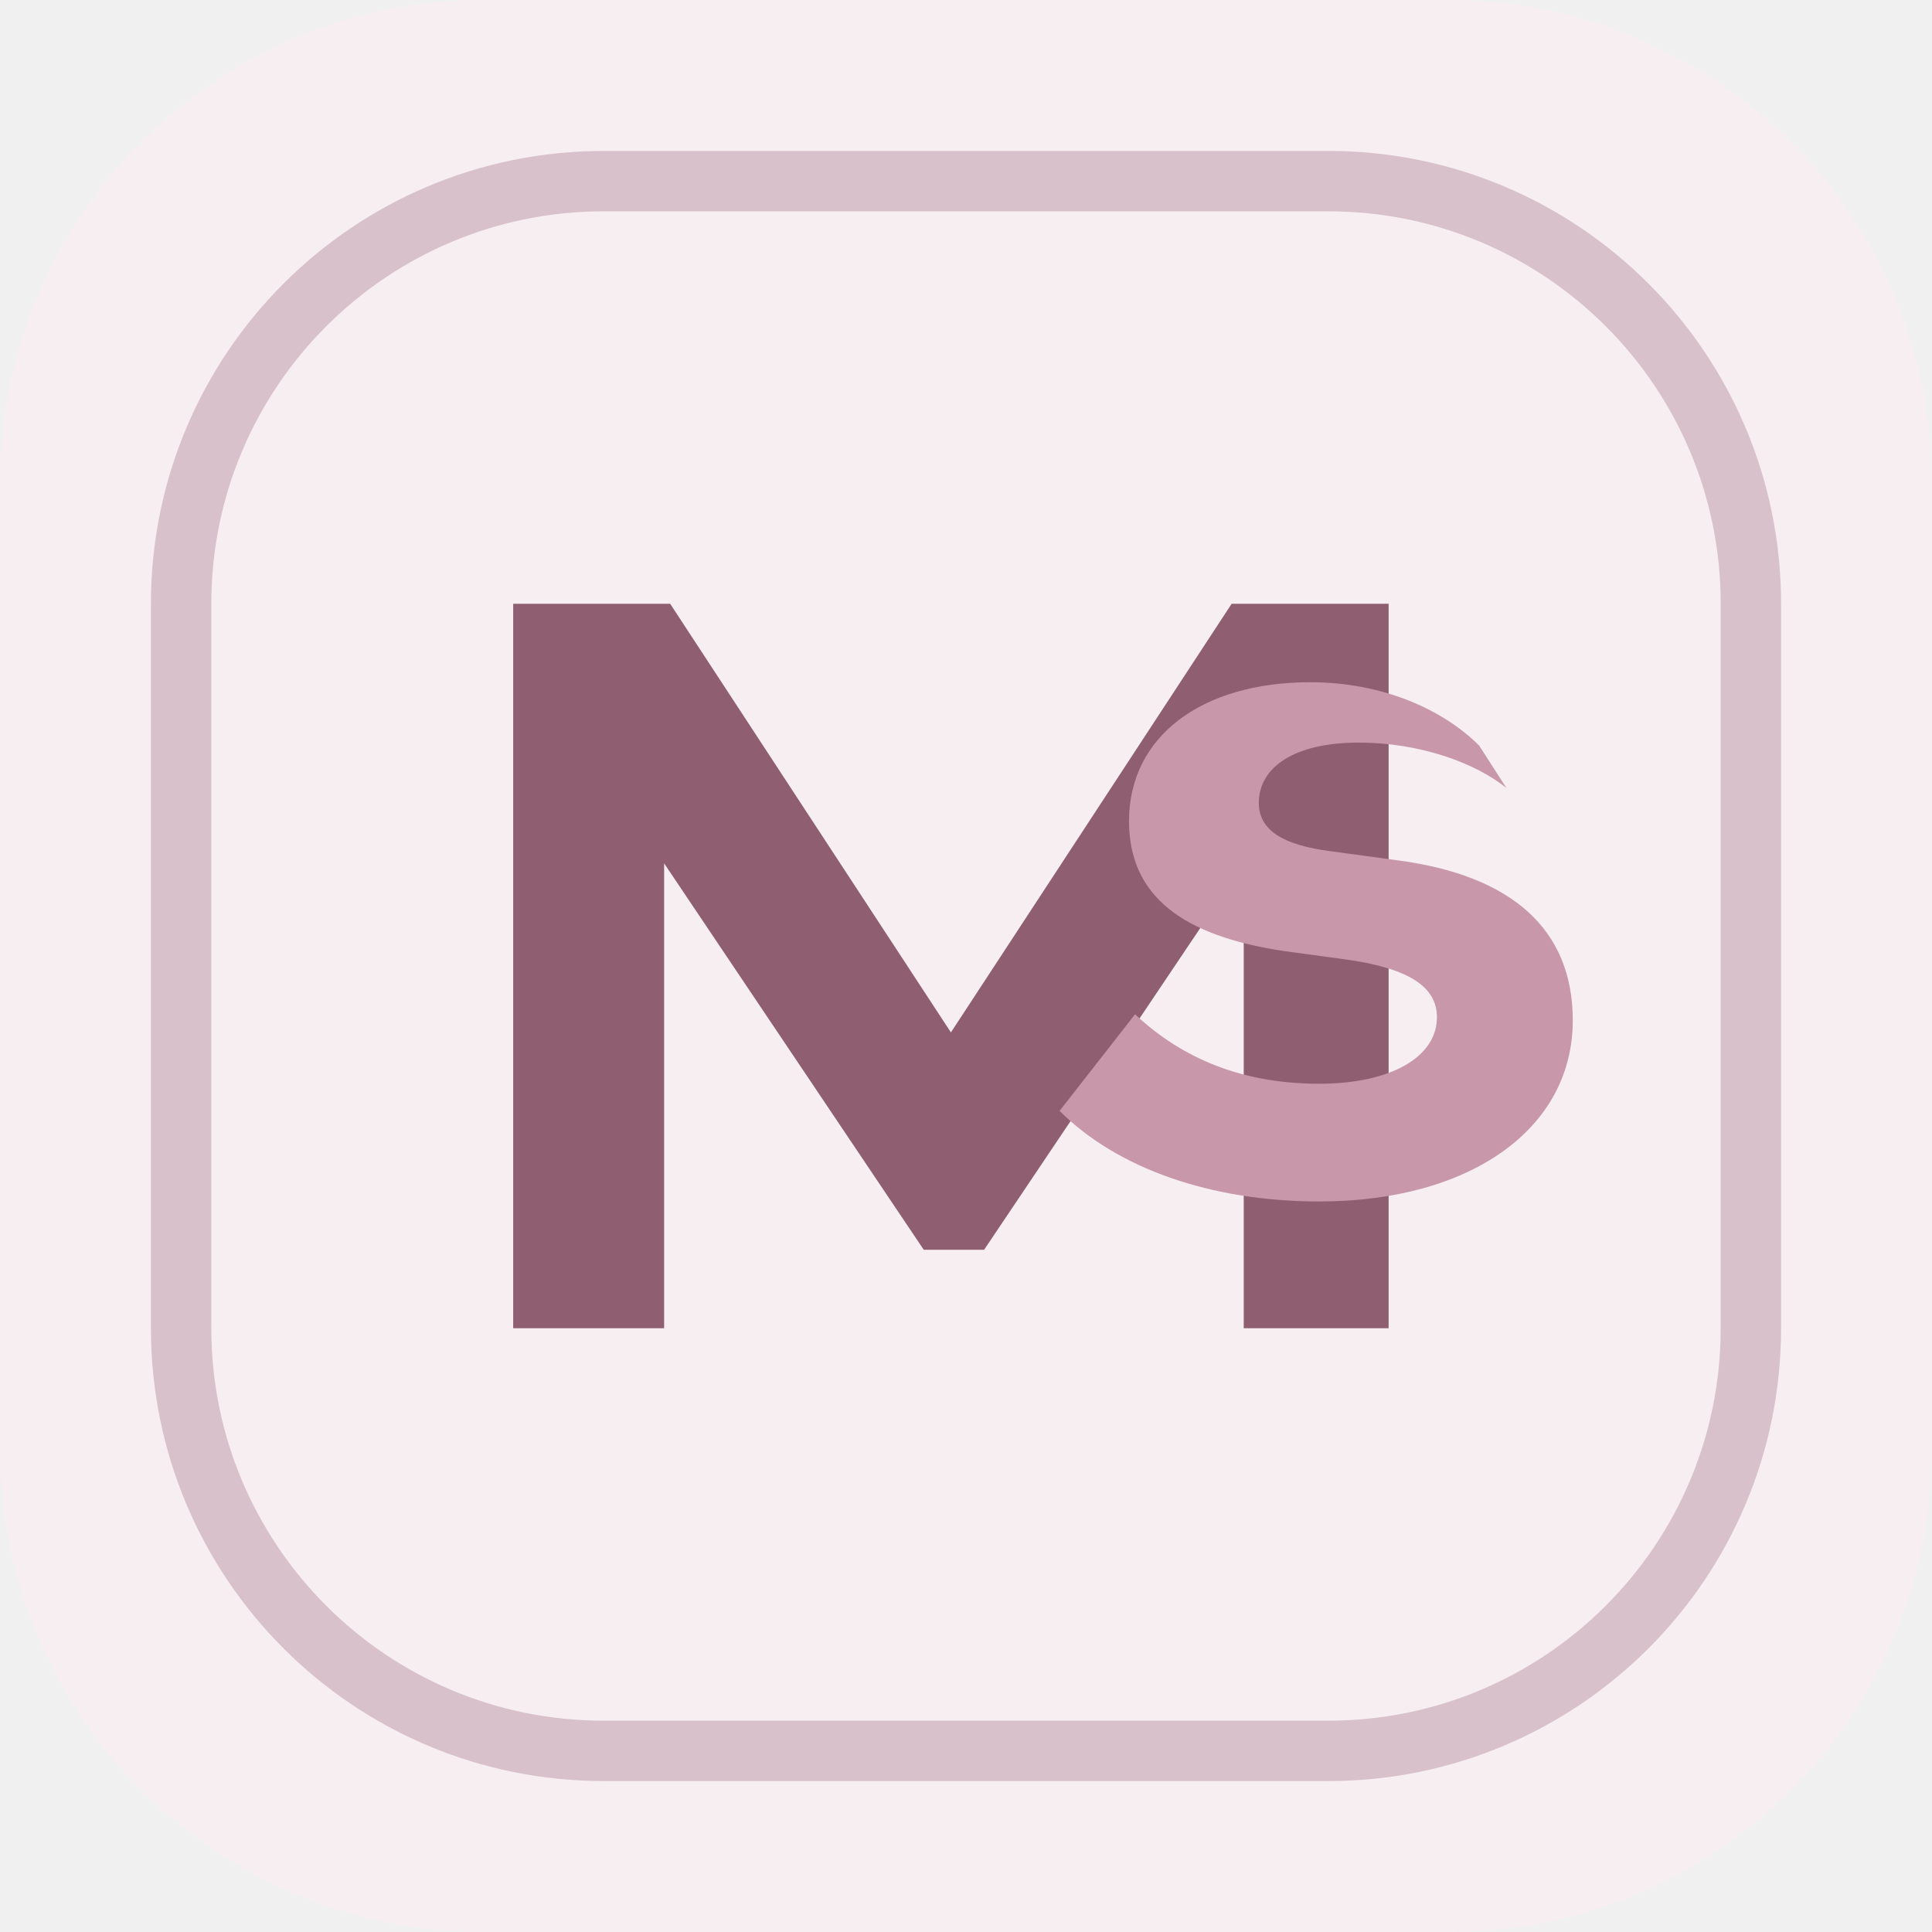
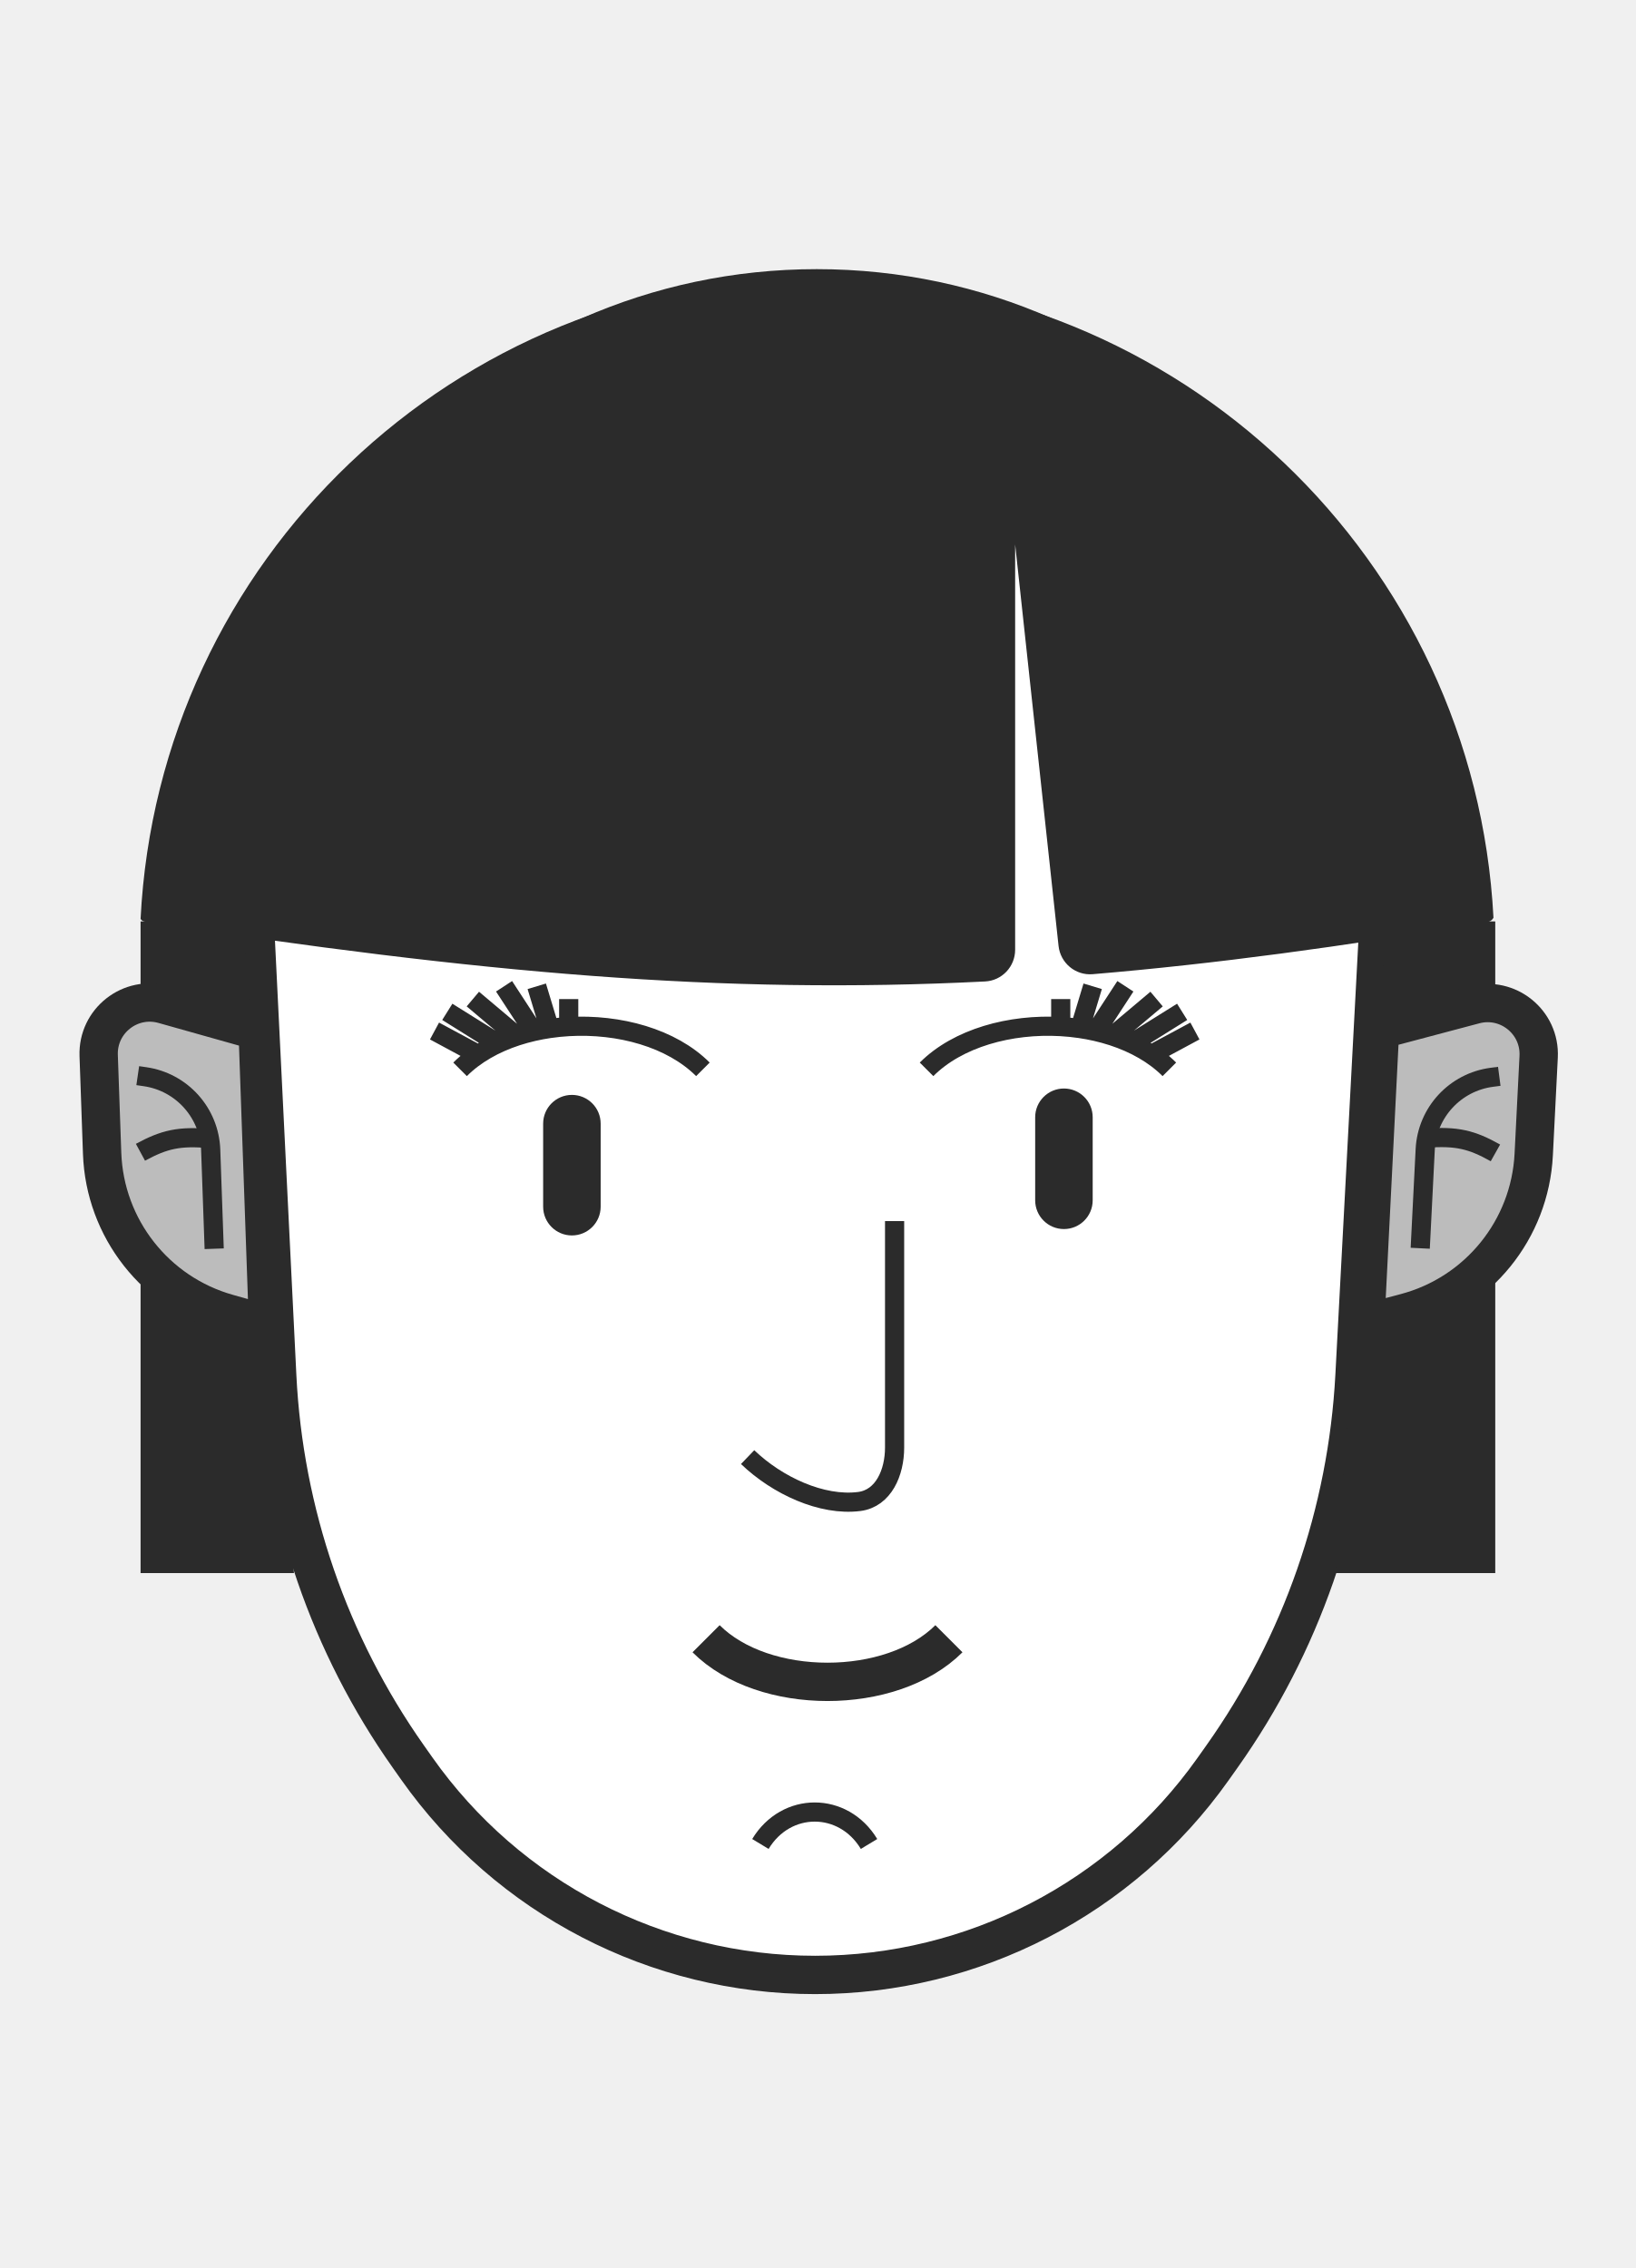
- <svg xmlns="http://www.w3.org/2000/svg" viewBox="0 0 64 64">
-   <rect width="64" height="64" rx="16" fill="#f6eef1" />
-   <rect x="6" y="6" width="52" height="52" rx="14" fill="none" stroke="#d8c1ca" stroke-width="2" />
-   <path d="M17 44V20h5.2l9.3 14.2L40.8 20H46v24h-4.8V28.6l-8.6 12.8h-2L22 28.6V44z" fill="#8f5f71" />
-   <path d="M49 24.7c-1.2-1.2-3.2-2.1-5.6-2.1-3.6 0-6 1.8-6 4.6 0 2.5 1.8 3.8 5.1 4.3l2.2.3c2 .3 2.9.9 2.9 1.9 0 1.3-1.5 2.2-3.9 2.2-2.5 0-4.5-.8-6.1-2.3l-2.5 3.2c1.9 1.9 5 3 8.6 3 5 0 8.4-2.4 8.4-6 0-3-2-4.8-5.8-5.3l-2.2-.3c-1.6-.2-2.4-.7-2.4-1.6 0-1.2 1.2-2 3.3-2 2.1 0 3.9.7 4.9 1.5z" fill="#c897a9" />
+ <svg xmlns="http://www.w3.org/2000/svg" width="256" height="355" viewBox="0 0 256 355" fill="none">
+   <path d="M39.565 137.841C37.081 87.392 77.314 45.129 127.824 45.129C178.466 45.129 218.748 87.604 216.066 138.174L211.975 215.316C210.838 236.751 203.646 257.425 191.234 274.938L189.806 276.953C175.501 297.135 152.299 309.129 127.561 309.129C102.755 309.129 79.498 297.069 65.205 276.795L63.888 274.926C51.548 257.423 44.437 236.772 43.384 215.382L39.565 137.841Z" fill="white" stroke="#2B2B2B" stroke-width="6" />
+   <path d="M119 288.629C123.026 281.963 131.974 281.963 136 288.629" stroke="#2B2B2B" stroke-width="3" />
+   <path d="M148.5 256.504C139.5 265.504 119.5 265.504 110.5 256.504" stroke="#2B2B2B" stroke-width="6" />
+   <rect x="85" y="171.379" width="9" height="22" rx="4.5" fill="#2B2B2B" />
+   <rect x="162" y="170.379" width="9" height="22" rx="4.5" fill="#2B2B2B" />
+   <path d="M72 167.379C74.344 165.035 77.435 163.301 80.883 162.178M110 167.379C105.086 162.465 96.892 160.234 89 160.686M68 161.379L74.5 164.879M70 158.379L78 163.379M74 156.379L80.883 162.178M80.883 162.178C81.735 161.901 82.61 161.66 83.5 161.457M78.883 154.379L83.5 161.457M83.5 161.457C84.321 161.27 85.156 161.115 86 160.991M84 154.379L86 160.991M86 160.991C86.99 160.846 87.993 160.744 89 160.686M89 156.379V160.686" stroke="#2B2B2B" stroke-width="3" />
+   <path d="M183 167.379C180.656 165.035 177.565 163.301 174.117 162.178M145 167.379C149.914 162.465 158.108 160.234 166 160.686M187 161.379L180.5 164.879M185 158.379L177 163.379M181 156.379L174.117 162.178M174.117 162.178C173.265 161.901 172.39 161.66 171.5 161.457M176.117 154.379L171.5 161.457M171.5 161.457C170.679 161.27 169.844 161.115 169 160.991M171 154.379L169 160.991M169 160.991C168.01 160.846 167.007 160.744 166 160.686M166 156.379V160.686" stroke="#2B2B2B" stroke-width="3" />
+   <path d="M140 191.129V226.59C140 230.451 138.293 234.535 134.464 235.023C128.617 235.767 121.63 232.523 117 228.075" stroke="#2B2B2B" stroke-width="3" />
+   <path fill-rule="evenodd" clip-rule="evenodd" d="M22 143.829C24.81 87.794 71.133 43.226 127.865 43.226C184.537 43.226 230.821 87.7 233.721 143.65C233.541 143.996 233.207 144.251 232.801 144.32C209.99 148.197 189.92 150.896 170.999 152.486C168.312 152.712 165.948 150.741 165.658 148.06L158.865 85.226L158.865 148.656C158.865 151.301 156.804 153.491 154.163 153.624C112.949 155.709 75.101 152.324 22.648 144.26C22.372 144.217 22.139 144.054 22 143.829Z" fill="#2B2B2B" />
+   <path d="M22 144.226H38L46 246.226H22V144.226Z" fill="#2B2B2B" />
+   <path d="M217 144.226H234V246.226H209L217 144.226Z" fill="#2B2B2B" />
+   <path d="M230.75 157.273C235.989 155.883 241.064 159.995 240.792 165.408L240.02 180.72C239.429 192.447 231.327 202.447 219.978 205.458L213.657 207.135L215.972 161.194L230.75 157.273Z" fill="#BCBCBC" stroke="#2B2B2B" stroke-width="6" />
+   <path d="M25.605 157.226C20.388 155.757 15.251 159.792 15.442 165.209L15.983 180.531C16.397 192.265 24.347 202.387 35.649 205.569L41.944 207.341L40.322 161.37L25.605 157.226Z" fill="#BCBCBC" stroke="#2B2B2B" stroke-width="6" />
+   <path d="M234.629 168.472L233.474 168.623C227.723 169.372 223.33 174.126 223.039 179.918L222.259 195.384" stroke="#2B2B2B" stroke-width="3" />
+   <path d="M223.127 178.16C227.996 177.787 230.336 178.386 234.026 180.457" stroke="#2B2B2B" stroke-width="3" />
+   <path d="M21.557 168.366L22.711 168.534C28.45 169.37 32.77 174.19 32.974 179.986L33.52 195.461" stroke="#2B2B2B" stroke-width="3" />
+   <path d="M32.912 178.226C28.049 177.78 25.701 178.343 21.98 180.359" stroke="#2B2B2B" stroke-width="3" />
</svg>
